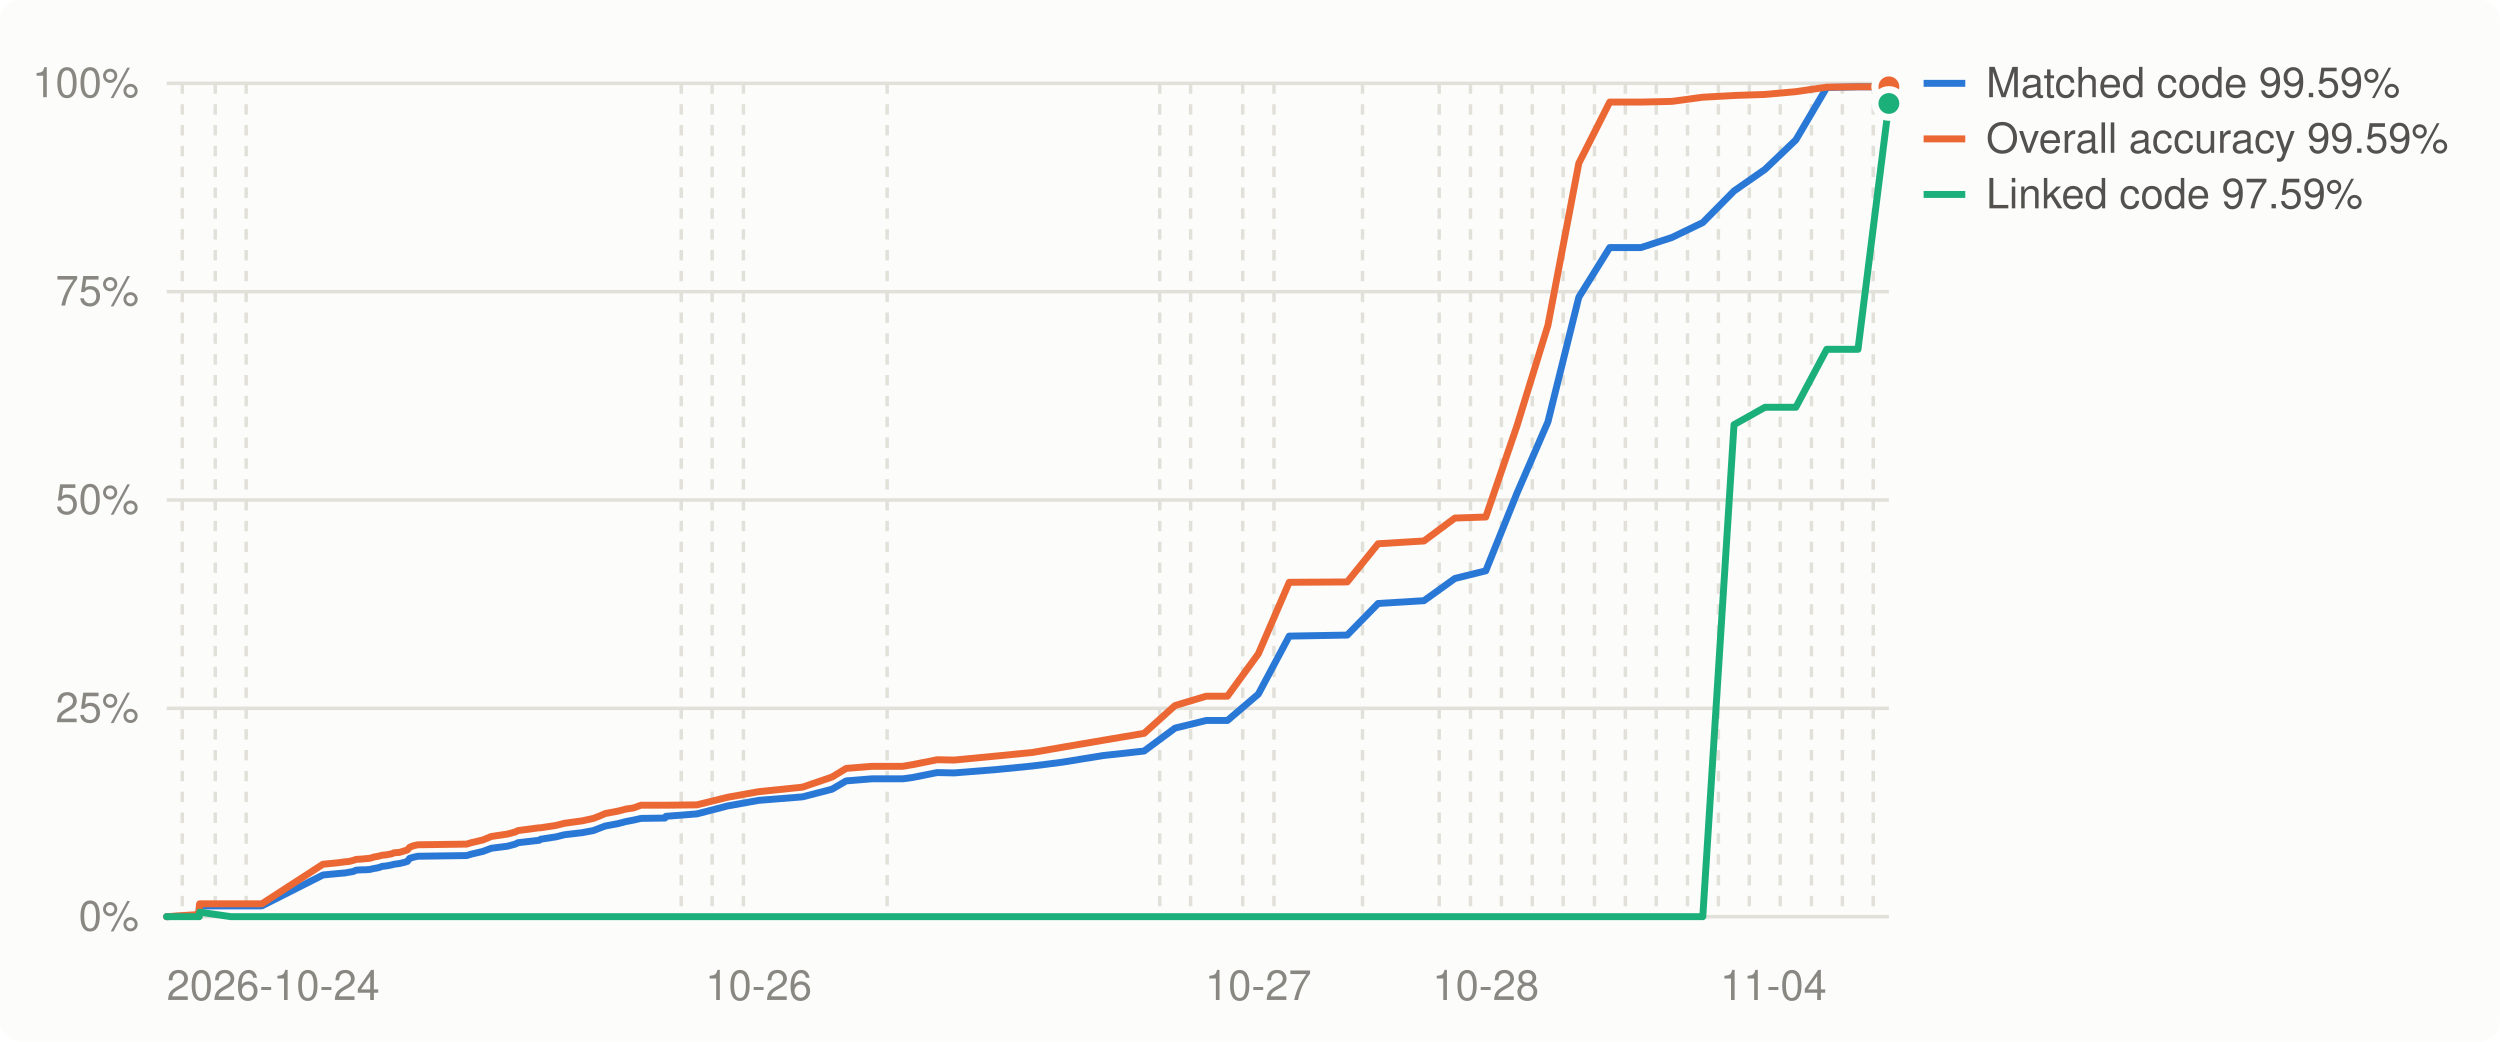
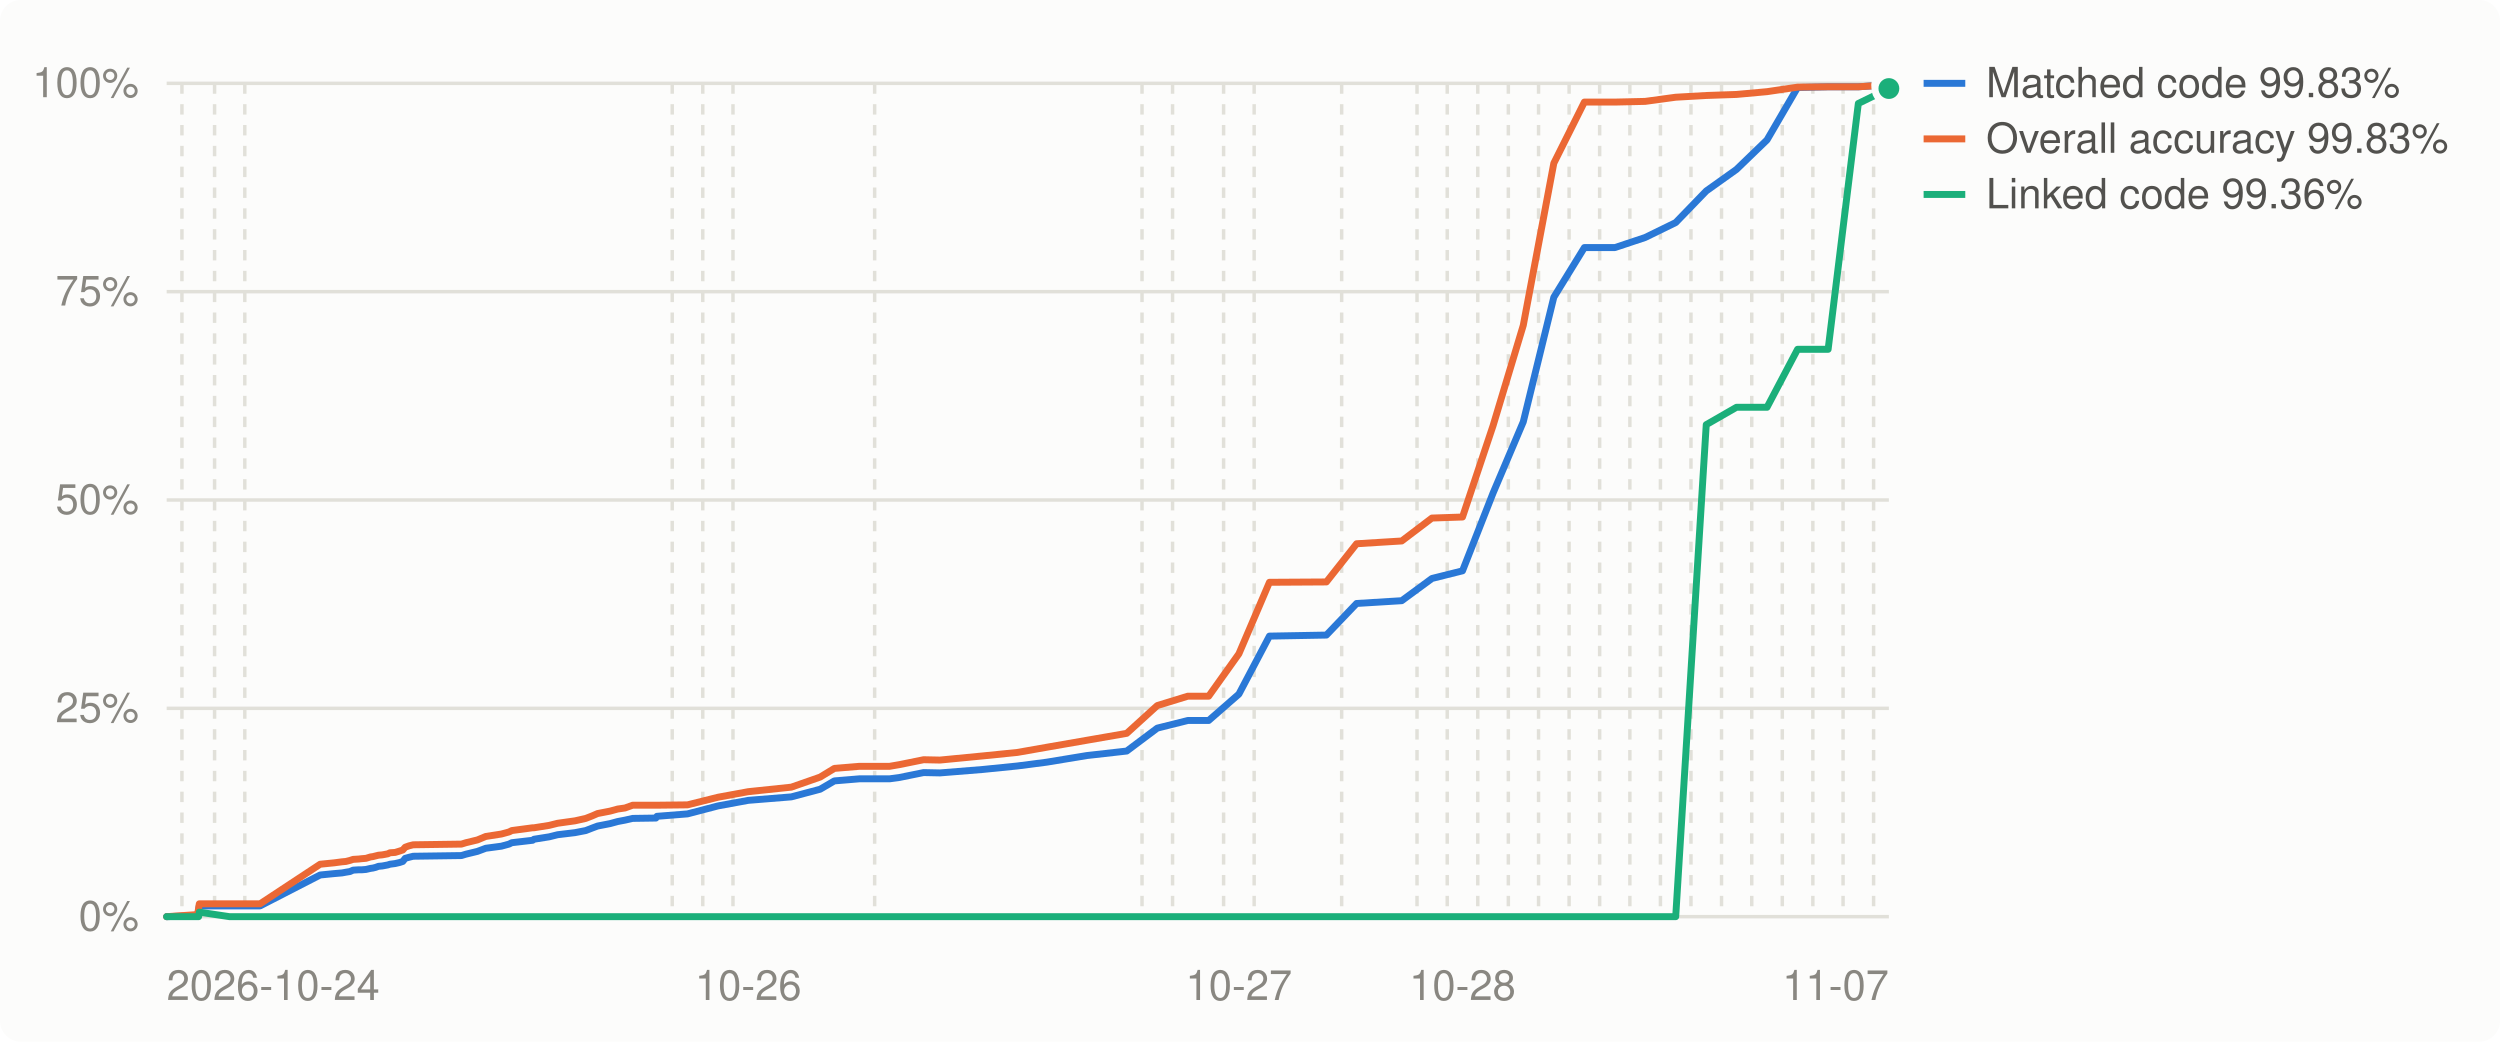
<svg xmlns="http://www.w3.org/2000/svg" viewBox="0 0 720 300" width="720" height="300" role="img" aria-label="Decompilation progress over time (USA)">
  <style>
.bg{fill:#fcfcfb}.grid{stroke:#e1e0d9}.muted{fill:#898781}.lbl{fill:#52514e}.ln0{stroke:#2a78d6}.dot0{fill:#2a78d6;stroke:#fcfcfb}.ln1{stroke:#eb6834}.dot1{fill:#eb6834;stroke:#fcfcfb}.ln2{stroke:#1baf7a}.dot2{fill:#1baf7a;stroke:#fcfcfb}
@media (prefers-color-scheme: dark){.bg{fill:#1a1a19}.grid{stroke:#2c2c2a}.muted{fill:#898781}.lbl{fill:#c3c2b7}.ln0{stroke:#3987e5}.dot0{fill:#3987e5;stroke:#1a1a19}.ln1{stroke:#d95926}.dot1{fill:#d95926;stroke:#1a1a19}.ln2{stroke:#199e70}.dot2{fill:#199e70;stroke:#1a1a19}}
text{font:12px -apple-system,BlinkMacSystemFont,'Segoe UI',Helvetica,Arial,sans-serif}
</style>
  <rect class="bg" width="720" height="300" rx="6" />
  <line x1="48" x2="544" y1="264.0" y2="264.0" class="grid" stroke-width="1" />
  <text x="40" y="268.0" class="muted" text-anchor="end">0%</text>
  <line x1="48" x2="544" y1="204.0" y2="204.0" class="grid" stroke-width="1" />
  <text x="40" y="208.0" class="muted" text-anchor="end">25%</text>
  <line x1="48" x2="544" y1="144.0" y2="144.0" class="grid" stroke-width="1" />
  <text x="40" y="148.0" class="muted" text-anchor="end">50%</text>
  <line x1="48" x2="544" y1="84.0" y2="84.0" class="grid" stroke-width="1" />
  <text x="40" y="88.0" class="muted" text-anchor="end">75%</text>
  <line x1="48" x2="544" y1="24.0" y2="24.0" class="grid" stroke-width="1" />
  <text x="40" y="28.0" class="muted" text-anchor="end">100%</text>
-   <line x1="52.5" x2="52.5" y1="24" y2="264" class="grid" stroke-width="1" stroke-dasharray="3 3" />
-   <line x1="62.0" x2="62.0" y1="24" y2="264" class="grid" stroke-width="1" stroke-dasharray="3 3" />
-   <line x1="70.9" x2="70.9" y1="24" y2="264" class="grid" stroke-width="1" stroke-dasharray="3 3" />
-   <line x1="196.2" x2="196.2" y1="24" y2="264" class="grid" stroke-width="1" stroke-dasharray="3 3" />
-   <line x1="205.1" x2="205.1" y1="24" y2="264" class="grid" stroke-width="1" stroke-dasharray="3 3" />
-   <line x1="214.1" x2="214.1" y1="24" y2="264" class="grid" stroke-width="1" stroke-dasharray="3 3" />
-   <line x1="255.5" x2="255.5" y1="24" y2="264" class="grid" stroke-width="1" stroke-dasharray="3 3" />
-   <line x1="334.0" x2="334.0" y1="24" y2="264" class="grid" stroke-width="1" stroke-dasharray="3 3" />
-   <line x1="342.9" x2="342.9" y1="24" y2="264" class="grid" stroke-width="1" stroke-dasharray="3 3" />
-   <line x1="357.9" x2="357.9" y1="24" y2="264" class="grid" stroke-width="1" stroke-dasharray="3 3" />
-   <line x1="366.9" x2="366.9" y1="24" y2="264" class="grid" stroke-width="1" stroke-dasharray="3 3" />
-   <line x1="392.4" x2="392.4" y1="24" y2="264" class="grid" stroke-width="1" stroke-dasharray="3 3" />
-   <line x1="414.5" x2="414.5" y1="24" y2="264" class="grid" stroke-width="1" stroke-dasharray="3 3" />
-   <line x1="423.5" x2="423.5" y1="24" y2="264" class="grid" stroke-width="1" stroke-dasharray="3 3" />
-   <line x1="432.4" x2="432.4" y1="24" y2="264" class="grid" stroke-width="1" stroke-dasharray="3 3" />
-   <line x1="441.3" x2="441.3" y1="24" y2="264" class="grid" stroke-width="1" stroke-dasharray="3 3" />
-   <line x1="450.2" x2="450.2" y1="24" y2="264" class="grid" stroke-width="1" stroke-dasharray="3 3" />
-   <line x1="459.2" x2="459.2" y1="24" y2="264" class="grid" stroke-width="1" stroke-dasharray="3 3" />
-   <line x1="468.1" x2="468.1" y1="24" y2="264" class="grid" stroke-width="1" stroke-dasharray="3 3" />
-   <line x1="477.0" x2="477.0" y1="24" y2="264" class="grid" stroke-width="1" stroke-dasharray="3 3" />
-   <line x1="486.0" x2="486.0" y1="24" y2="264" class="grid" stroke-width="1" stroke-dasharray="3 3" />
-   <line x1="494.9" x2="494.9" y1="24" y2="264" class="grid" stroke-width="1" stroke-dasharray="3 3" />
-   <line x1="503.8" x2="503.8" y1="24" y2="264" class="grid" stroke-width="1" stroke-dasharray="3 3" />
-   <line x1="512.7" x2="512.7" y1="24" y2="264" class="grid" stroke-width="1" stroke-dasharray="3 3" />
-   <line x1="521.7" x2="521.7" y1="24" y2="264" class="grid" stroke-width="1" stroke-dasharray="3 3" />
-   <line x1="530.6" x2="530.6" y1="24" y2="264" class="grid" stroke-width="1" stroke-dasharray="3 3" />
-   <line x1="539.5" x2="539.5" y1="24" y2="264" class="grid" stroke-width="1" stroke-dasharray="3 3" />
+   <line x1="52.4" x2="52.4" y1="24" y2="264" class="grid" stroke-width="1" stroke-dasharray="3 3" />
+   <line x1="61.8" x2="61.8" y1="24" y2="264" class="grid" stroke-width="1" stroke-dasharray="3 3" />
+   <line x1="70.5" x2="70.5" y1="24" y2="264" class="grid" stroke-width="1" stroke-dasharray="3 3" />
+   <line x1="193.6" x2="193.6" y1="24" y2="264" class="grid" stroke-width="1" stroke-dasharray="3 3" />
+   <line x1="202.4" x2="202.4" y1="24" y2="264" class="grid" stroke-width="1" stroke-dasharray="3 3" />
+   <line x1="211.1" x2="211.1" y1="24" y2="264" class="grid" stroke-width="1" stroke-dasharray="3 3" />
+   <line x1="251.9" x2="251.9" y1="24" y2="264" class="grid" stroke-width="1" stroke-dasharray="3 3" />
+   <line x1="328.9" x2="328.9" y1="24" y2="264" class="grid" stroke-width="1" stroke-dasharray="3 3" />
+   <line x1="337.7" x2="337.7" y1="24" y2="264" class="grid" stroke-width="1" stroke-dasharray="3 3" />
+   <line x1="352.4" x2="352.4" y1="24" y2="264" class="grid" stroke-width="1" stroke-dasharray="3 3" />
+   <line x1="361.2" x2="361.2" y1="24" y2="264" class="grid" stroke-width="1" stroke-dasharray="3 3" />
+   <line x1="386.4" x2="386.4" y1="24" y2="264" class="grid" stroke-width="1" stroke-dasharray="3 3" />
+   <line x1="408.1" x2="408.1" y1="24" y2="264" class="grid" stroke-width="1" stroke-dasharray="3 3" />
+   <line x1="416.8" x2="416.8" y1="24" y2="264" class="grid" stroke-width="1" stroke-dasharray="3 3" />
+   <line x1="425.6" x2="425.6" y1="24" y2="264" class="grid" stroke-width="1" stroke-dasharray="3 3" />
+   <line x1="434.4" x2="434.4" y1="24" y2="264" class="grid" stroke-width="1" stroke-dasharray="3 3" />
+   <line x1="443.1" x2="443.1" y1="24" y2="264" class="grid" stroke-width="1" stroke-dasharray="3 3" />
+   <line x1="451.9" x2="451.9" y1="24" y2="264" class="grid" stroke-width="1" stroke-dasharray="3 3" />
+   <line x1="460.7" x2="460.7" y1="24" y2="264" class="grid" stroke-width="1" stroke-dasharray="3 3" />
+   <line x1="469.4" x2="469.4" y1="24" y2="264" class="grid" stroke-width="1" stroke-dasharray="3 3" />
+   <line x1="478.2" x2="478.2" y1="24" y2="264" class="grid" stroke-width="1" stroke-dasharray="3 3" />
+   <line x1="487.0" x2="487.0" y1="24" y2="264" class="grid" stroke-width="1" stroke-dasharray="3 3" />
+   <line x1="495.8" x2="495.8" y1="24" y2="264" class="grid" stroke-width="1" stroke-dasharray="3 3" />
+   <line x1="504.5" x2="504.5" y1="24" y2="264" class="grid" stroke-width="1" stroke-dasharray="3 3" />
+   <line x1="513.3" x2="513.3" y1="24" y2="264" class="grid" stroke-width="1" stroke-dasharray="3 3" />
+   <line x1="522.1" x2="522.1" y1="24" y2="264" class="grid" stroke-width="1" stroke-dasharray="3 3" />
+   <line x1="530.8" x2="530.8" y1="24" y2="264" class="grid" stroke-width="1" stroke-dasharray="3 3" />
+   <line x1="539.6" x2="539.6" y1="24" y2="264" class="grid" stroke-width="1" stroke-dasharray="3 3" />
  <text class="muted" x="48.0" y="288" text-anchor="start">2026-10-24</text>
-   <text class="muted" x="218.5" y="288" text-anchor="middle">10-26</text>
-   <text class="muted" x="362.4" y="288" text-anchor="middle">10-27</text>
-   <text class="muted" x="427.9" y="288" text-anchor="middle">10-28</text>
-   <text class="muted" x="526.1" y="288" text-anchor="end">11-04</text>
-   <polyline points="48.0,264.0 56.9,263.7 57.2,263.1 57.3,262.7 57.4,262.2 57.4,261.5 57.5,260.9 66.5,260.9 75.4,260.9 93.0,252.0 97.1,251.6 99.4,251.4 100.5,251.2 101.7,251.0 102.6,250.6 104.3,250.5 105.2,250.5 106.5,250.4 107.8,250.1 108.5,250.0 109.3,249.8 110.1,249.5 111.2,249.4 112.8,249.1 113.5,248.9 115.0,248.7 116.3,248.4 117.3,248.1 118.0,247.2 119.0,246.9 120.3,246.6 134.4,246.4 135.7,246.0 139.1,245.2 141.5,244.3 146.2,243.7 148.4,243.1 149.2,242.7 155.3,242.0 155.7,241.7 160.2,241.0 162.6,240.4 167.7,239.8 170.9,239.2 172.7,238.5 174.3,237.9 178.0,237.2 180.3,236.6 182.4,236.2 184.6,235.7 191.5,235.6 191.8,235.1 200.7,234.4 209.6,232.1 218.5,230.5 231.1,229.5 239.6,227.3 243.7,224.9 251.1,224.3 260.0,224.3 262.9,223.9 269.9,222.5 274.8,222.6 287.3,221.6 297.4,220.6 306.0,219.5 317.7,217.6 329.5,216.3 338.4,209.7 347.4,207.5 353.5,207.5 362.4,199.9 371.3,183.2 388.0,182.9 396.9,173.8 410.1,173.0 419.0,166.6 427.9,164.4 436.9,142.0 445.8,121.5 454.7,85.6 463.6,71.3 472.6,71.3 481.5,68.4 490.4,64.1 499.4,55.0 508.3,48.8 517.2,40.3 526.1,25.2 535.1,25.0 544.0,25.0" fill="none" class="ln0" stroke-width="2" stroke-linejoin="round" stroke-linecap="round" />
-   <polyline points="48.0,264.0 56.9,263.4 57.2,262.7 57.3,262.2 57.4,261.6 57.4,260.9 57.5,260.3 66.5,260.3 75.4,260.3 93.0,248.9 97.1,248.5 99.4,248.2 100.5,248.1 101.7,247.8 102.6,247.5 104.3,247.4 105.2,247.3 106.5,247.2 107.8,246.8 108.5,246.7 109.3,246.5 110.1,246.3 111.2,246.2 112.8,245.9 113.5,245.6 115.0,245.5 116.3,245.1 117.3,244.8 118.0,244.0 119.0,243.6 120.3,243.3 134.4,243.1 135.7,242.7 139.1,241.9 141.5,240.9 146.2,240.2 148.4,239.6 149.2,239.2 155.3,238.4 155.7,238.4 160.2,237.7 162.6,237.1 167.7,236.4 170.9,235.7 172.7,235.0 174.3,234.3 178.0,233.6 180.3,233.0 182.4,232.7 184.6,231.9 191.5,231.9 191.8,231.9 200.7,231.8 209.6,229.6 218.5,228.0 231.1,226.7 239.6,223.8 243.7,221.3 251.1,220.7 260.0,220.7 262.9,220.2 269.9,218.8 274.8,218.9 287.3,217.7 297.4,216.7 306.0,215.2 317.7,213.2 329.5,211.2 338.4,203.2 347.4,200.5 353.5,200.5 362.4,188.3 371.3,167.7 388.0,167.6 396.9,156.6 410.1,155.8 419.0,149.2 427.9,148.9 436.9,122.6 445.8,93.7 454.7,47.0 463.6,29.4 472.6,29.4 481.5,29.2 490.4,28.0 499.4,27.5 508.3,27.2 517.2,26.4 526.1,25.1 535.1,25.0 544.0,25.0" fill="none" class="ln1" stroke-width="2" stroke-linejoin="round" stroke-linecap="round" />
-   <polyline points="48.0,264.0 56.9,264.0 57.2,264.0 57.3,264.0 57.4,264.0 57.4,263.4 57.5,262.7 66.5,264.0 75.4,264.0 93.0,264.0 97.1,264.0 99.4,264.0 100.5,264.0 101.7,264.0 102.6,264.0 104.3,264.0 105.2,264.0 106.5,264.0 107.8,264.0 108.5,264.0 109.3,264.0 110.1,264.0 111.2,264.0 112.8,264.0 113.5,264.0 115.0,264.0 116.3,264.0 117.3,264.0 118.0,264.0 119.0,264.0 120.3,264.0 134.4,264.0 135.7,264.0 139.1,264.0 141.5,264.0 146.2,264.0 148.4,264.0 149.2,264.0 155.3,264.0 155.7,264.0 160.2,264.0 162.6,264.0 167.7,264.0 170.9,264.0 172.7,264.0 174.3,264.0 178.0,264.0 180.3,264.0 182.4,264.0 184.6,264.0 191.5,264.0 191.8,264.0 200.7,264.0 209.6,264.0 218.5,264.0 231.1,264.0 239.6,264.0 243.7,264.0 251.1,264.0 260.0,264.0 262.9,264.0 269.9,264.0 274.8,264.0 287.3,264.0 297.4,264.0 306.0,264.0 317.7,264.0 329.5,264.0 338.4,264.0 347.4,264.0 353.5,264.0 362.4,264.0 371.3,264.0 388.0,264.0 396.9,264.0 410.1,264.0 419.0,264.0 427.9,264.0 436.9,264.0 445.8,264.0 454.7,264.0 463.6,264.0 472.6,264.0 481.5,264.0 490.4,264.0 499.4,122.3 508.3,117.3 517.2,117.3 526.1,100.6 535.1,100.6 544.0,29.8" fill="none" class="ln2" stroke-width="2" stroke-linejoin="round" stroke-linecap="round" />
-   <circle cx="544.0" cy="25.0" r="4" class="dot0" stroke-width="2" />
-   <circle cx="544.0" cy="25.0" r="4" class="dot1" stroke-width="2" />
-   <circle cx="544.0" cy="29.8" r="4" class="dot2" stroke-width="2" />
+   <text class="muted" x="215.5" y="288" text-anchor="middle">10-26</text>
+   <text class="muted" x="356.8" y="288" text-anchor="middle">10-27</text>
+   <text class="muted" x="421.2" y="288" text-anchor="middle">10-28</text>
+   <text class="muted" x="544.0" y="288" text-anchor="end">11-07</text>
+   <polyline points="48.0,264.0 56.8,263.7 57.0,263.1 57.1,262.7 57.2,262.2 57.3,261.5 57.4,260.9 66.1,260.9 74.9,260.9 92.2,252.0 96.2,251.6 98.5,251.4 99.6,251.2 100.8,251.0 101.7,250.6 103.3,250.5 104.2,250.5 105.4,250.4 106.7,250.1 107.4,250.0 108.2,249.8 109.0,249.5 110.1,249.4 111.7,249.1 112.3,248.9 113.8,248.7 115.1,248.4 116.0,248.1 116.7,247.2 117.8,246.9 119.0,246.6 132.9,246.4 134.2,246.0 137.5,245.2 139.9,244.3 144.4,243.7 146.6,243.1 147.4,242.7 153.4,242.0 153.8,241.7 158.2,241.0 160.6,240.4 165.6,239.8 168.7,239.2 170.5,238.5 172.1,237.9 175.7,237.2 177.9,236.6 180.0,236.2 182.2,235.7 188.9,235.6 189.2,235.1 198.0,234.4 206.8,232.1 215.5,230.5 227.9,229.5 236.2,227.3 240.3,224.9 247.5,224.3 256.2,224.3 259.1,223.9 266.0,222.5 270.7,222.6 283.1,221.6 293.0,220.6 301.5,219.5 313.0,217.6 324.5,216.3 333.3,209.7 342.1,207.5 348.1,207.5 356.8,199.9 365.6,183.2 382.0,182.9 390.7,173.8 403.7,173.0 412.4,166.6 421.2,164.4 430.0,142.0 438.7,121.5 447.5,85.6 456.3,71.3 465.1,71.3 473.8,68.4 482.6,64.1 491.4,55.0 500.1,48.8 508.9,40.3 517.7,25.2 526.5,25.0 535.2,25.0 544.0,24.4" fill="none" class="ln0" stroke-width="2" stroke-linejoin="round" stroke-linecap="round" />
+   <polyline points="48.0,264.0 56.8,263.4 57.0,262.7 57.1,262.2 57.2,261.6 57.3,260.9 57.4,260.3 66.1,260.3 74.9,260.3 92.2,248.9 96.2,248.5 98.5,248.2 99.6,248.1 100.8,247.8 101.7,247.5 103.3,247.4 104.2,247.3 105.4,247.2 106.7,246.8 107.4,246.7 108.2,246.5 109.0,246.3 110.1,246.2 111.7,245.9 112.3,245.6 113.8,245.5 115.1,245.1 116.0,244.8 116.7,244.0 117.8,243.6 119.0,243.3 132.9,243.1 134.2,242.7 137.5,241.9 139.9,240.9 144.4,240.2 146.6,239.6 147.4,239.2 153.4,238.4 153.8,238.4 158.2,237.7 160.6,237.1 165.6,236.4 168.7,235.7 170.5,235.0 172.1,234.3 175.7,233.6 177.9,233.0 180.0,232.7 182.2,231.9 188.9,231.9 189.2,231.9 198.0,231.8 206.8,229.6 215.5,228.0 227.9,226.7 236.2,223.8 240.3,221.3 247.5,220.7 256.2,220.7 259.1,220.2 266.0,218.8 270.7,218.9 283.1,217.7 293.0,216.7 301.5,215.2 313.0,213.2 324.5,211.2 333.3,203.2 342.1,200.5 348.1,200.5 356.8,188.3 365.6,167.7 382.0,167.6 390.7,156.6 403.7,155.8 412.4,149.2 421.2,148.9 430.0,122.6 438.7,93.7 447.5,47.0 456.3,29.4 465.1,29.4 473.8,29.2 482.6,28.0 491.4,27.5 500.1,27.2 508.9,26.4 517.7,25.1 526.5,25.0 535.2,25.0 544.0,24.4" fill="none" class="ln1" stroke-width="2" stroke-linejoin="round" stroke-linecap="round" />
+   <polyline points="48.0,264.0 56.8,264.0 57.0,264.0 57.1,264.0 57.2,264.0 57.3,263.4 57.4,262.7 66.1,264.0 74.9,264.0 92.2,264.0 96.2,264.0 98.5,264.0 99.6,264.0 100.8,264.0 101.7,264.0 103.3,264.0 104.2,264.0 105.4,264.0 106.7,264.0 107.4,264.0 108.2,264.0 109.0,264.0 110.1,264.0 111.7,264.0 112.3,264.0 113.8,264.0 115.1,264.0 116.0,264.0 116.7,264.0 117.8,264.0 119.0,264.0 132.9,264.0 134.2,264.0 137.5,264.0 139.9,264.0 144.4,264.0 146.6,264.0 147.4,264.0 153.4,264.0 153.8,264.0 158.2,264.0 160.6,264.0 165.6,264.0 168.7,264.0 170.5,264.0 172.1,264.0 175.7,264.0 177.9,264.0 180.0,264.0 182.2,264.0 188.9,264.0 189.2,264.0 198.0,264.0 206.8,264.0 215.5,264.0 227.9,264.0 236.2,264.0 240.3,264.0 247.5,264.0 256.2,264.0 259.1,264.0 266.0,264.0 270.7,264.0 283.1,264.0 293.0,264.0 301.5,264.0 313.0,264.0 324.5,264.0 333.3,264.0 342.1,264.0 348.1,264.0 356.8,264.0 365.6,264.0 382.0,264.0 390.7,264.0 403.7,264.0 412.4,264.0 421.2,264.0 430.0,264.0 438.7,264.0 447.5,264.0 456.3,264.0 465.1,264.0 473.8,264.0 482.6,264.0 491.4,122.3 500.1,117.3 508.9,117.3 517.7,100.6 526.5,100.6 535.2,29.8 544.0,25.5" fill="none" class="ln2" stroke-width="2" stroke-linejoin="round" stroke-linecap="round" />
+   <circle cx="544.0" cy="24.4" r="4" class="dot0" stroke-width="2" />
+   <circle cx="544.0" cy="24.4" r="4" class="dot1" stroke-width="2" />
+   <circle cx="544.0" cy="25.5" r="4" class="dot2" stroke-width="2" />
  <line x1="554" x2="566" y1="56.0" y2="56.0" class="ln2" stroke-width="2" />
-   <text class="lbl" x="572" y="60.0">Linked code 97.59%</text>
+   <text class="lbl" x="572" y="60.0">Linked code 99.36%</text>
  <line x1="554" x2="566" y1="40.0" y2="40.0" class="ln1" stroke-width="2" />
-   <text class="lbl" x="572" y="44.0">Overall accuracy 99.59%</text>
+   <text class="lbl" x="572" y="44.0">Overall accuracy 99.83%</text>
  <line x1="554" x2="566" y1="24.0" y2="24.0" class="ln0" stroke-width="2" />
-   <text class="lbl" x="572" y="28.0">Matched code 99.59%</text>
+   <text class="lbl" x="572" y="28.0">Matched code 99.83%</text>
</svg>
